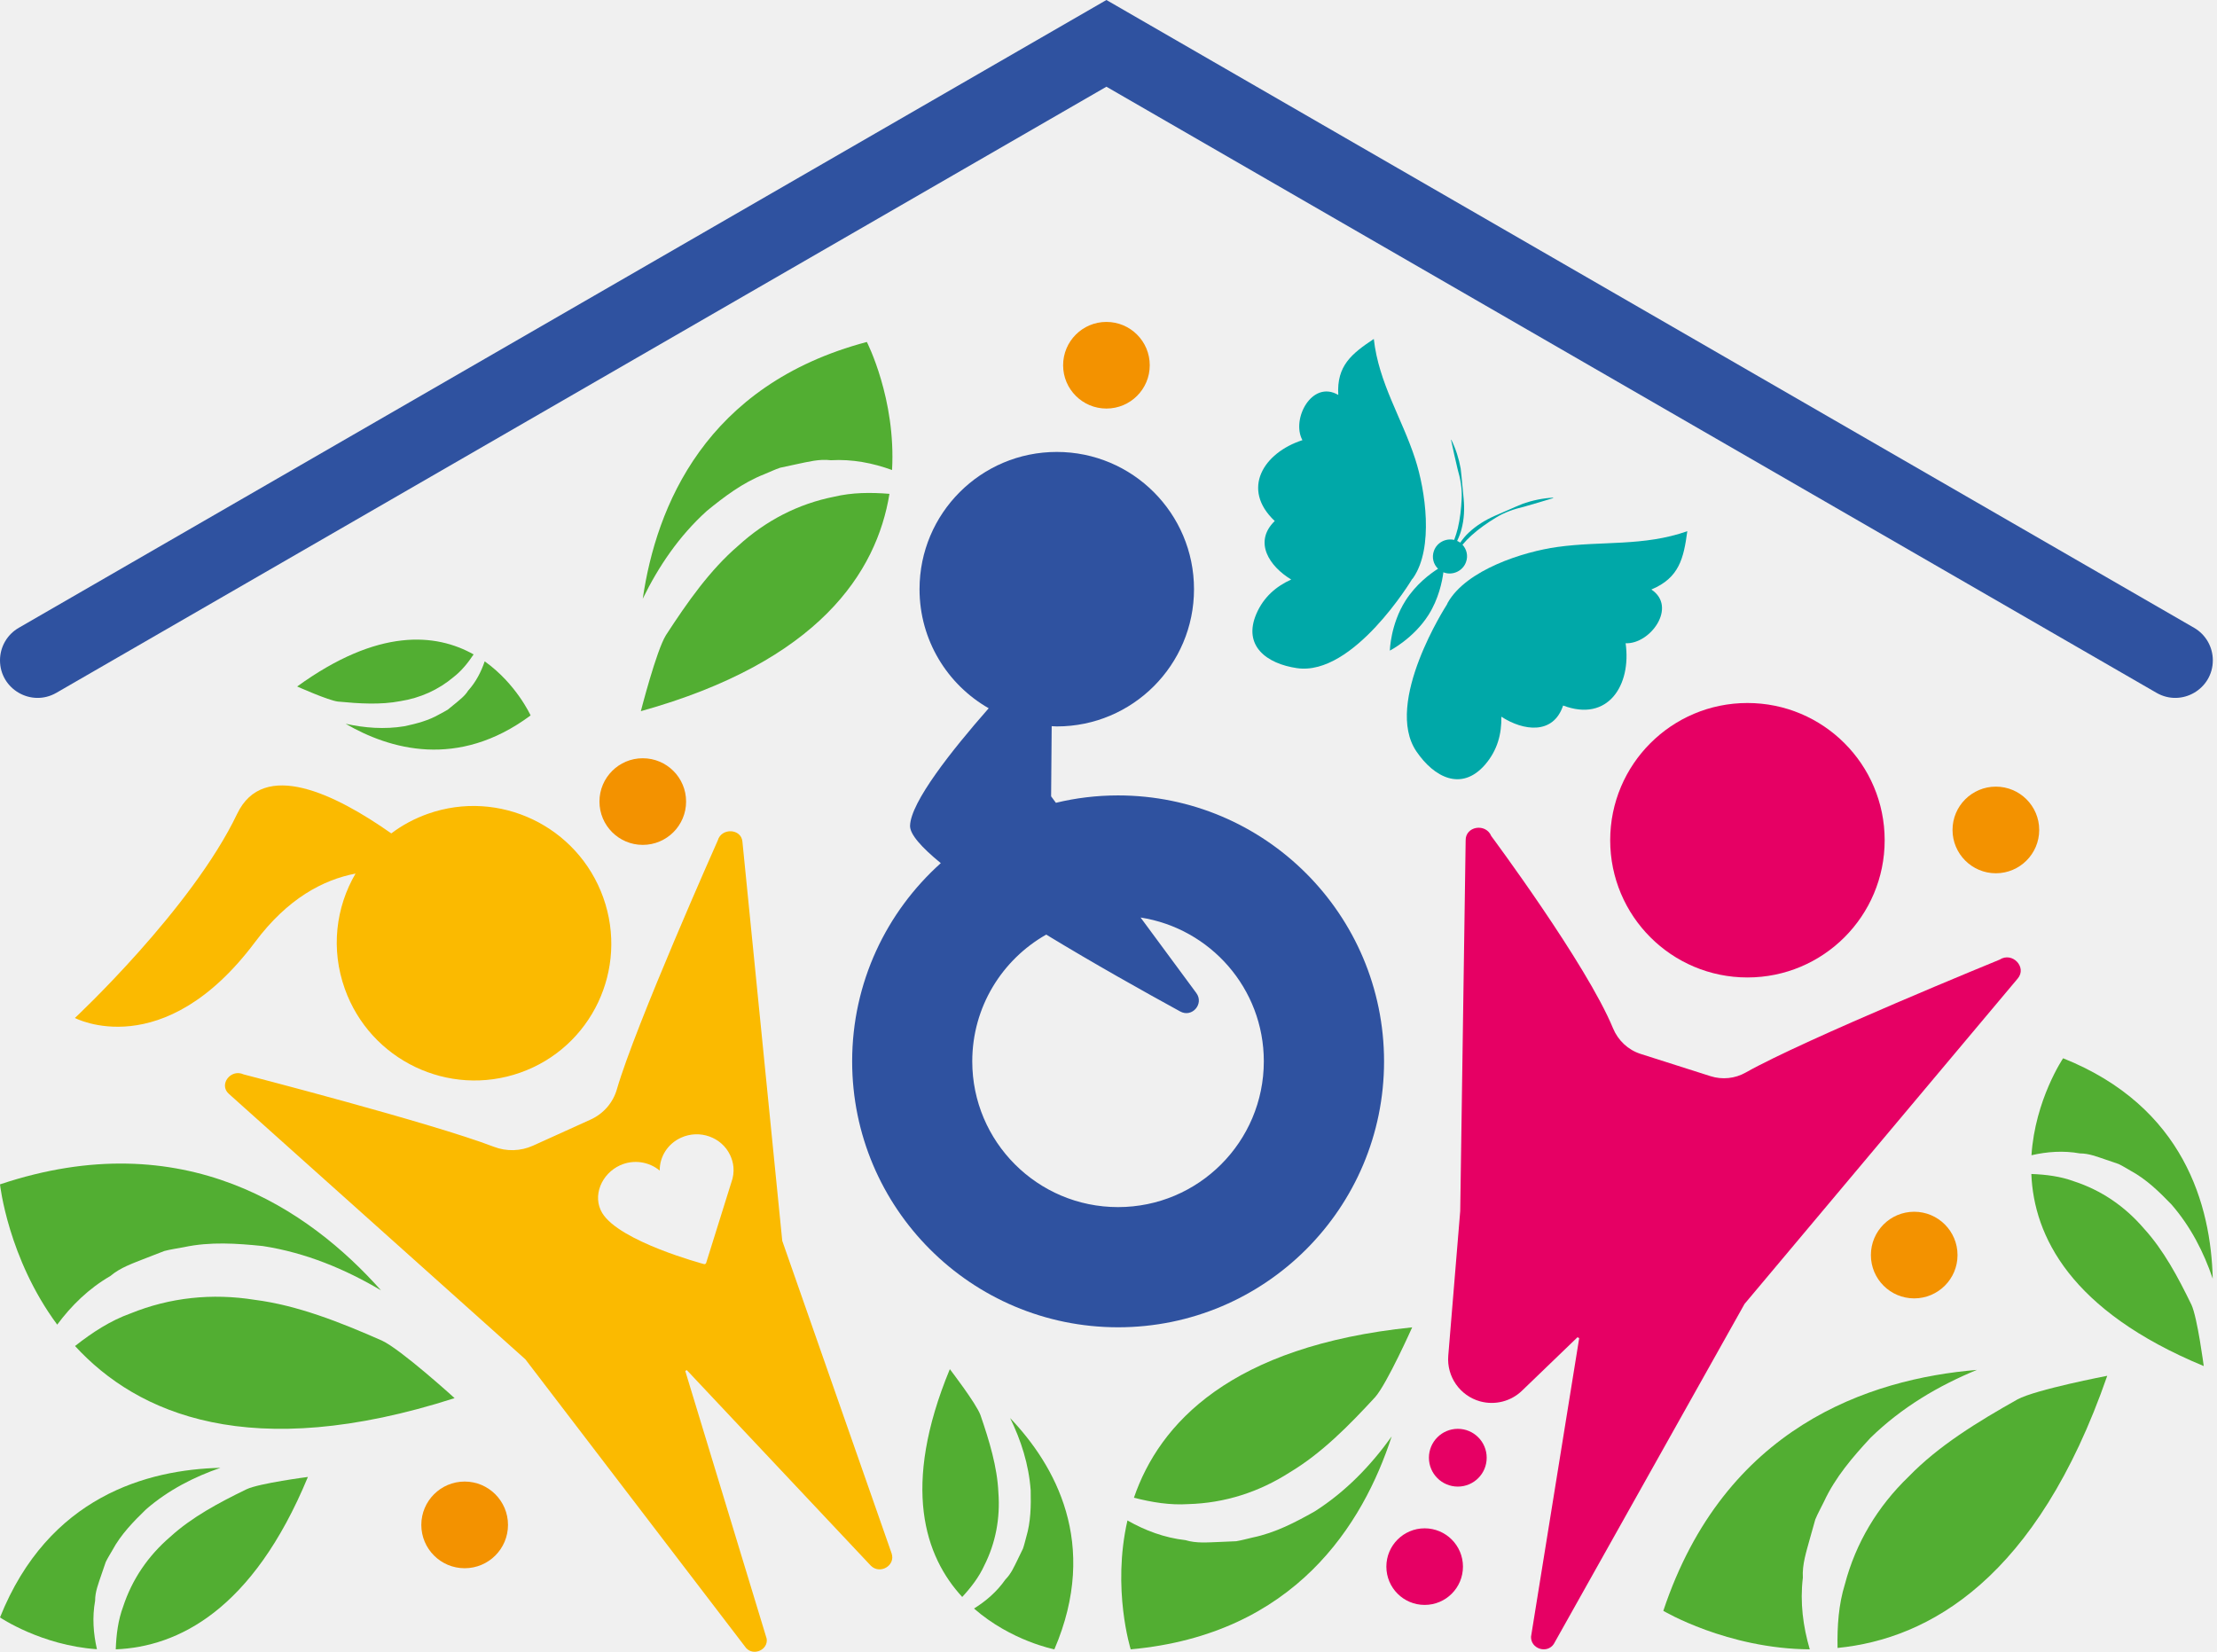
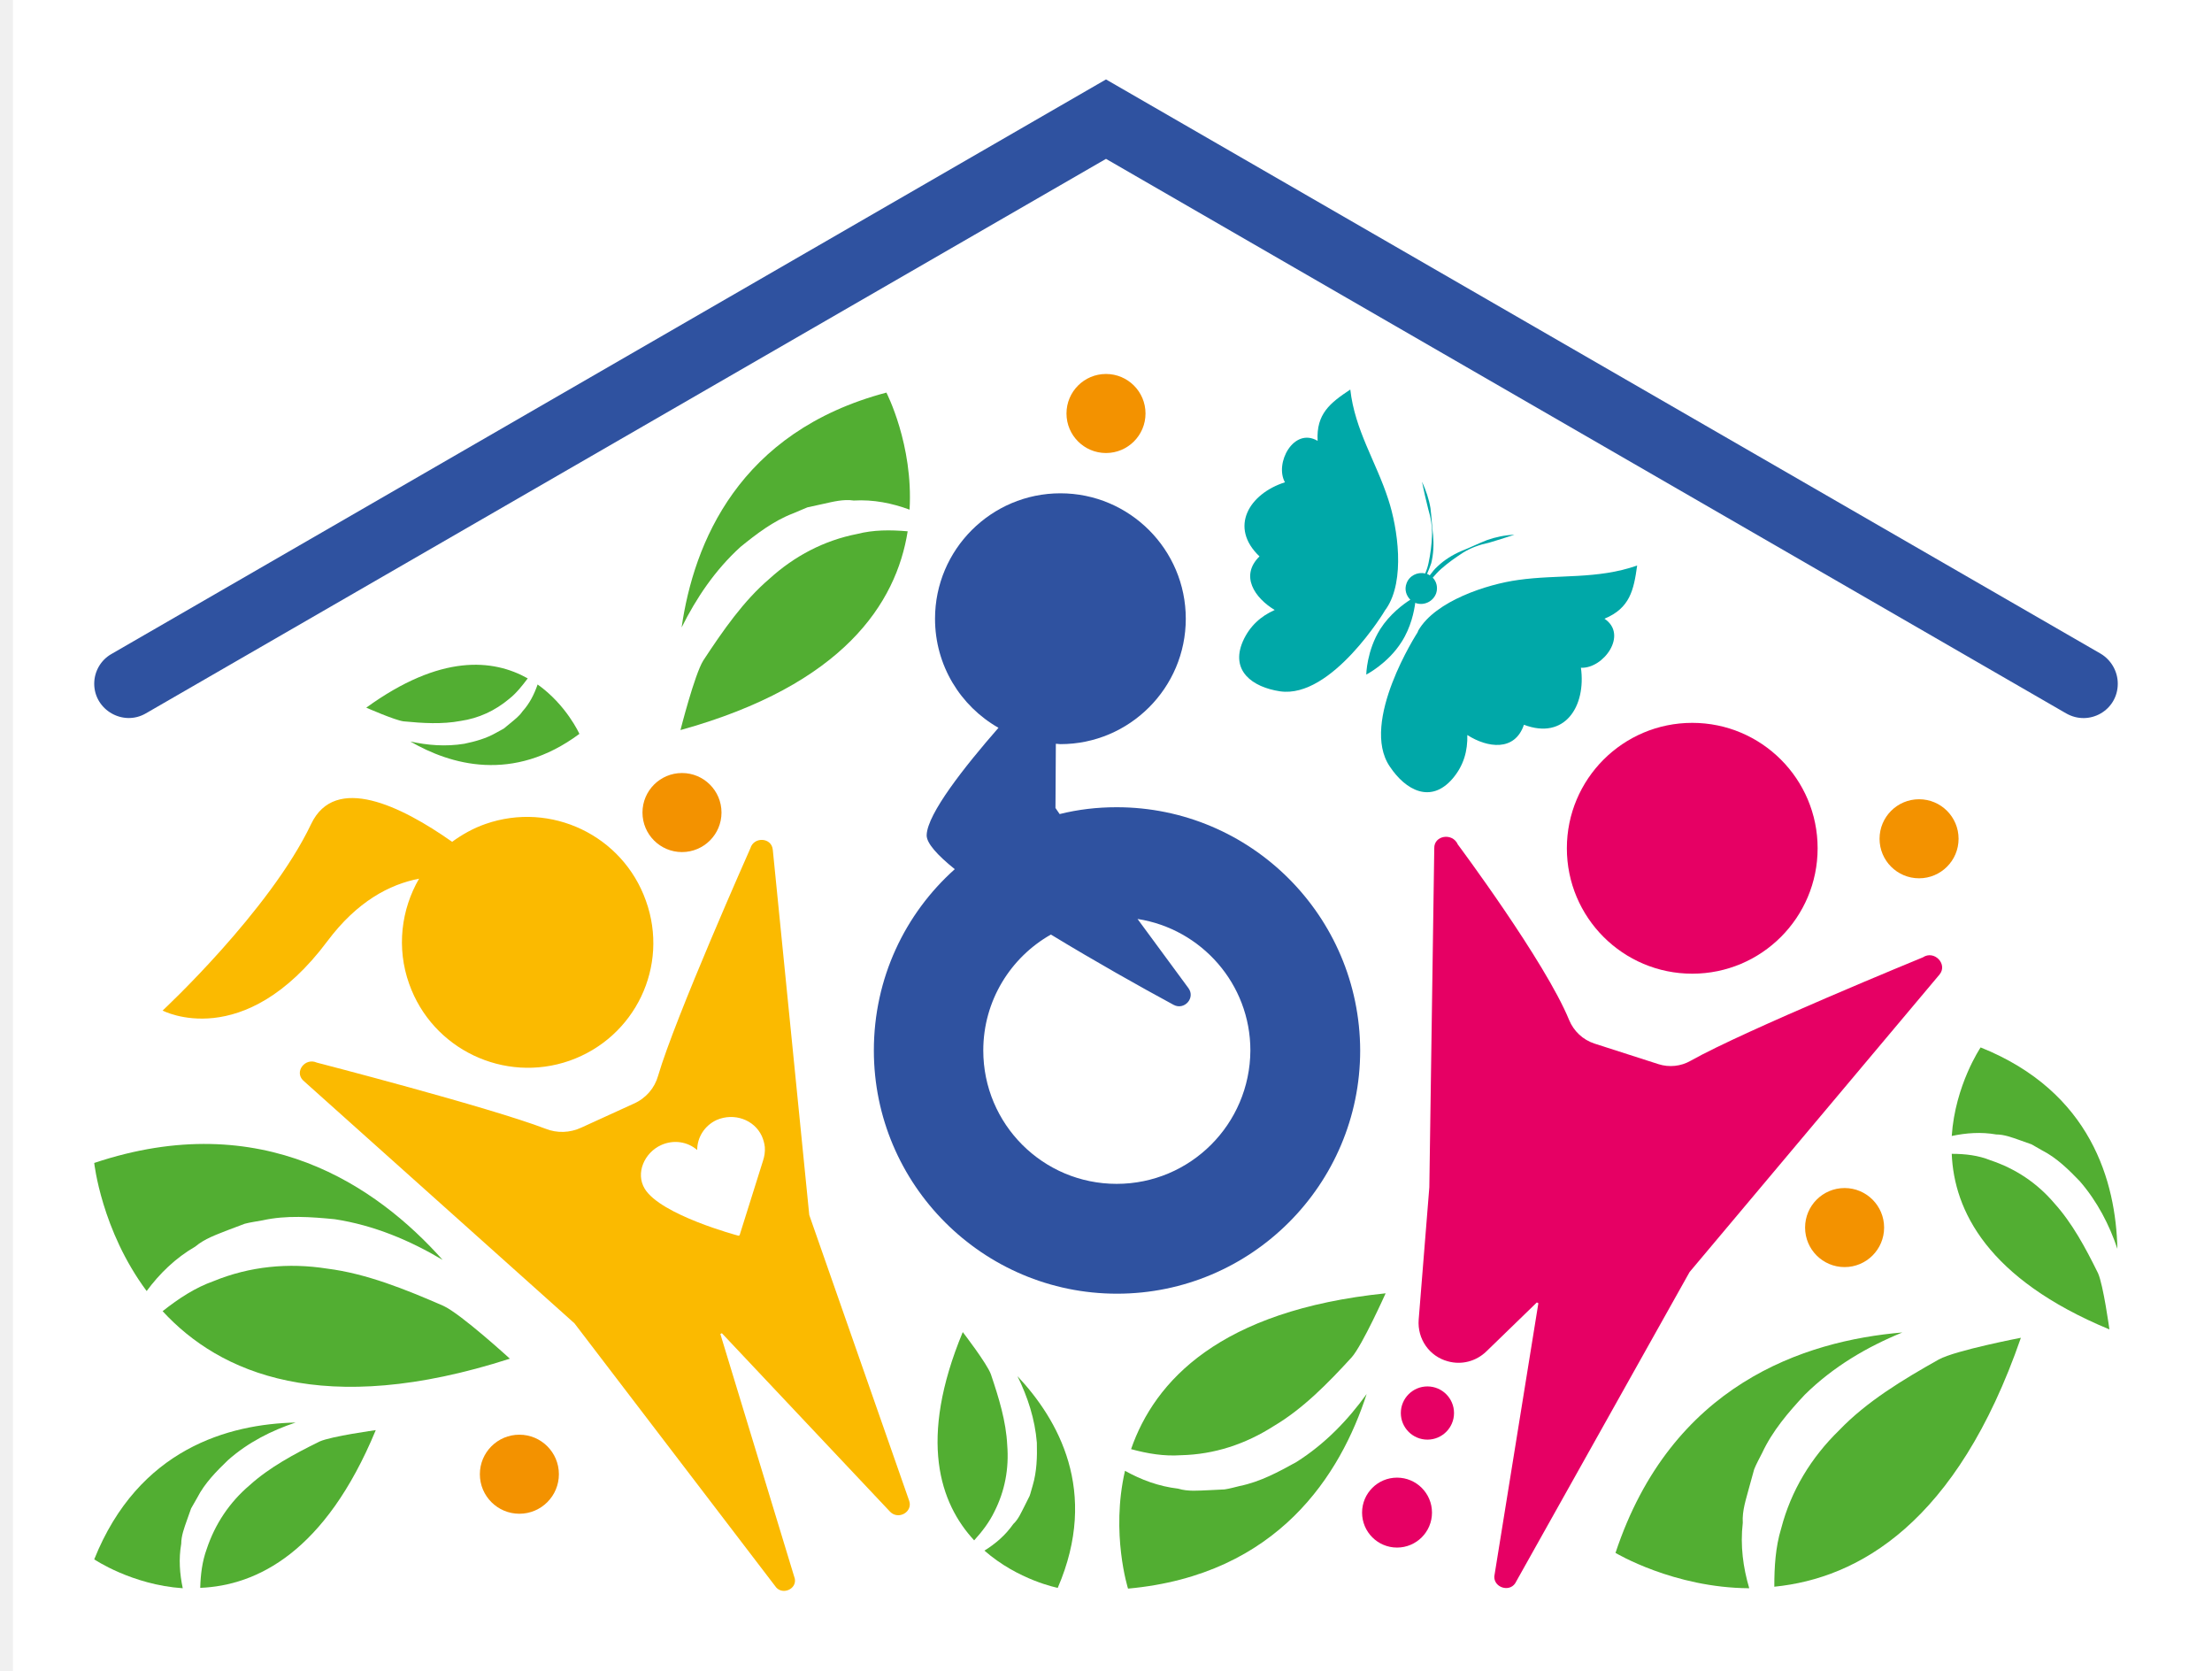
- <svg xmlns="http://www.w3.org/2000/svg" width="51" height="38" viewBox="0 0 51 38" fill="none">
-   <path d="M40.198 22.487C41.942 22.487 43.355 21.074 43.355 19.33C43.355 17.586 41.942 16.173 40.198 16.173C38.454 16.173 37.041 17.586 37.041 19.33C37.041 21.074 38.454 22.487 40.198 22.487Z" fill="#E60064" />
-   <path d="M33.591 27.861L33.716 19.334C33.709 19.008 34.178 18.928 34.306 19.235C34.306 19.235 36.499 22.182 37.106 23.656C37.222 23.937 37.453 24.154 37.742 24.246L39.349 24.758C39.619 24.844 39.912 24.814 40.159 24.674C41.498 23.916 46 22.077 46 22.077C46.289 21.889 46.635 22.25 46.417 22.51L40.132 29.997L35.743 37.822C35.587 38.053 35.211 37.932 35.22 37.653L36.328 30.784C36.307 30.774 36.309 30.774 36.289 30.764L35.013 31.993C34.758 32.24 34.391 32.333 34.048 32.239C33.585 32.11 33.277 31.67 33.316 31.19L33.591 27.861Z" fill="#E60064" />
-   <path d="M33.536 34.2C33.903 34.2 34.2 33.903 34.2 33.536C34.2 33.169 33.903 32.871 33.536 32.871C33.169 32.871 32.871 33.169 32.871 33.536C32.871 33.903 33.169 34.2 33.536 34.2Z" fill="#E60064" />
-   <path d="M32.773 36.922C33.26 36.922 33.654 36.528 33.654 36.041C33.654 35.555 33.26 35.16 32.773 35.16C32.286 35.16 31.892 35.555 31.892 36.041C31.892 36.528 32.286 36.922 32.773 36.922Z" fill="#E60064" />
-   <path d="M16.511 19.336C16.511 19.336 14.616 23.591 14.191 25.059C14.102 25.369 13.882 25.623 13.583 25.758L12.263 26.356C11.977 26.485 11.654 26.495 11.36 26.382C9.941 25.836 5.604 24.717 5.604 24.717C5.309 24.58 5.026 24.951 5.263 25.163L12.085 31.271L17.163 37.913C17.338 38.107 17.678 37.951 17.636 37.697L15.764 31.54C15.783 31.53 15.78 31.531 15.799 31.52L20.03 36.017C20.241 36.231 20.605 36.018 20.511 35.737L17.995 28.546L17.078 19.356C17.045 19.058 16.594 19.041 16.511 19.336ZM16.795 26.572C16.837 26.661 16.863 26.753 16.872 26.846C16.883 26.967 16.866 27.089 16.824 27.201L16.244 29.056C16.239 29.066 16.232 29.074 16.222 29.079C16.212 29.083 16.202 29.084 16.19 29.08C16.19 29.08 14.249 28.563 13.853 27.905C13.618 27.513 13.84 27 14.265 26.808C14.577 26.667 14.932 26.726 15.176 26.93C15.173 26.616 15.355 26.314 15.667 26.173C16.092 25.979 16.599 26.159 16.795 26.572Z" fill="#FBBA00" />
-   <path d="M13.878 20.65C13.291 19.005 11.485 18.143 9.843 18.722C9.532 18.832 9.25 18.985 9.001 19.173C7.712 18.266 6.06 17.457 5.456 18.722C4.411 20.911 1.723 23.419 1.723 23.419C1.723 23.419 3.755 24.498 5.871 21.668C6.616 20.672 7.432 20.24 8.179 20.097C7.725 20.872 7.605 21.834 7.932 22.748C8.518 24.394 10.325 25.256 11.967 24.677C13.609 24.098 14.464 22.295 13.878 20.65Z" fill="#FBBA00" />
-   <path d="M25.719 18.299C25.227 18.299 24.747 18.358 24.29 18.469L24.18 18.32L24.193 16.706C24.232 16.707 24.271 16.712 24.31 16.712C26.055 16.712 27.467 15.298 27.467 13.554C27.467 11.81 26.053 10.397 24.31 10.397C22.565 10.397 21.153 11.811 21.153 13.554C21.153 14.729 21.794 15.75 22.744 16.294C21.882 17.275 20.953 18.452 20.935 18.994C20.927 19.191 21.2 19.496 21.642 19.857C20.392 20.978 19.603 22.604 19.603 24.417C19.603 27.796 22.343 30.535 25.721 30.535C29.099 30.535 31.839 27.795 31.839 24.417C31.837 21.039 29.098 18.299 25.719 18.299ZM25.719 27.77C23.868 27.77 22.366 26.268 22.366 24.417C22.366 23.166 23.052 22.077 24.067 21.501C25.163 22.168 26.325 22.818 27.151 23.27C27.422 23.419 27.704 23.094 27.52 22.845L26.238 21.108C27.843 21.358 29.073 22.741 29.073 24.417C29.072 26.268 27.571 27.77 25.719 27.77Z" fill="#2F52A0" />
-   <path d="M16.261 11.753C16.661 11.427 17.083 11.106 17.579 10.911C17.702 10.861 17.821 10.803 17.945 10.761L18.334 10.677C18.592 10.624 18.848 10.555 19.112 10.588C19.609 10.559 20.08 10.653 20.521 10.813C20.613 9.175 19.941 7.867 19.941 7.867C16.225 8.852 15.095 11.655 14.786 13.774C15.146 13.036 15.618 12.334 16.261 11.753Z" fill="#52AE32" />
-   <path d="M19.19 11.427C18.357 11.592 17.613 11.979 16.982 12.555C16.332 13.113 15.813 13.852 15.319 14.613C15.1 14.963 14.742 16.361 14.742 16.361C18.837 15.22 20.168 13.165 20.461 11.361C20.025 11.326 19.602 11.329 19.19 11.427Z" fill="#52AE32" />
-   <path d="M43.03 33.077C42.623 33.517 42.221 33.981 41.96 34.544C41.894 34.682 41.817 34.815 41.759 34.956L41.634 35.4C41.554 35.696 41.455 35.987 41.473 36.296C41.404 36.869 41.479 37.421 41.632 37.944C39.729 37.931 38.263 37.058 38.263 37.058C39.672 32.827 43 31.722 45.477 31.515C44.594 31.879 43.748 32.376 43.03 33.077Z" fill="#52AE32" />
-   <path d="M42.44 36.446C42.691 35.494 43.192 34.659 43.906 33.971C44.597 33.258 45.492 32.711 46.41 32.194C46.832 31.966 48.475 31.651 48.475 31.651C46.858 36.312 44.381 37.704 42.271 37.912C42.262 37.405 42.295 36.914 42.44 36.446Z" fill="#52AE32" />
-   <path d="M6.046 28.666C5.449 28.605 4.837 28.562 4.23 28.692C4.08 28.721 3.928 28.741 3.78 28.78L3.349 28.947C3.065 29.061 2.772 29.157 2.538 29.356C2.038 29.645 1.642 30.036 1.316 30.474C0.183 28.944 0 27.247 0 27.247C4.23 25.832 7.112 27.828 8.765 29.685C7.943 29.199 7.038 28.819 6.046 28.666Z" fill="#52AE32" />
-   <path d="M2.998 30.218C3.911 29.847 4.879 29.747 5.858 29.903C6.843 30.029 7.818 30.415 8.782 30.839C9.219 31.039 10.458 32.165 10.458 32.165C5.76 33.672 3.16 32.528 1.726 30.966C2.124 30.652 2.537 30.384 2.998 30.218Z" fill="#52AE32" />
-   <path d="M49.951 27.708C49.671 27.418 49.375 27.128 49.007 26.93C48.917 26.879 48.831 26.823 48.737 26.779L48.442 26.678C48.246 26.613 48.055 26.534 47.847 26.535C47.464 26.466 47.09 26.495 46.732 26.577C46.816 25.298 47.46 24.346 47.46 24.346C50.25 25.461 50.861 27.743 50.902 29.417C50.695 28.807 50.395 28.218 49.951 27.708Z" fill="#52AE32" />
-   <path d="M47.71 27.177C48.341 27.383 48.881 27.753 49.317 28.261C49.769 28.755 50.102 29.378 50.412 30.016C50.549 30.309 50.695 31.427 50.695 31.427C47.625 30.156 46.787 28.435 46.729 27.008C47.072 27.021 47.401 27.063 47.71 27.177Z" fill="#52AE32" />
-   <path d="M3.362 34.721C3.072 35.002 2.782 35.298 2.584 35.666C2.533 35.756 2.477 35.842 2.432 35.936L2.331 36.231C2.266 36.427 2.187 36.618 2.188 36.826C2.119 37.209 2.148 37.583 2.23 37.941C0.952 37.855 0 37.21 0 37.21C1.115 34.42 3.397 33.809 5.071 33.768C4.463 33.978 3.874 34.278 3.362 34.721Z" fill="#52AE32" />
-   <path d="M2.832 36.963C3.039 36.332 3.408 35.792 3.917 35.355C4.411 34.904 5.033 34.571 5.672 34.261C5.963 34.123 7.083 33.978 7.083 33.978C5.812 37.048 4.09 37.886 2.663 37.944C2.675 37.601 2.717 37.273 2.832 36.963Z" fill="#52AE32" />
-   <path d="M9.307 16.707C9.581 16.648 9.86 16.577 10.111 16.431C10.173 16.397 10.238 16.365 10.299 16.327L10.467 16.19C10.576 16.098 10.693 16.012 10.768 15.89C10.949 15.689 11.067 15.457 11.15 15.215C11.876 15.731 12.206 16.459 12.206 16.459C10.53 17.704 8.957 17.236 7.951 16.651C8.385 16.746 8.843 16.784 9.307 16.707Z" fill="#52AE32" />
-   <path d="M10.438 15.573C10.085 15.871 9.669 16.057 9.211 16.13C8.755 16.218 8.265 16.187 7.774 16.14C7.552 16.114 6.836 15.793 6.836 15.793C8.706 14.438 10.029 14.57 10.895 15.055C10.763 15.253 10.618 15.432 10.438 15.573Z" fill="#52AE32" />
-   <path d="M23.71 34.287C23.718 34.644 23.713 35.009 23.607 35.363C23.582 35.451 23.563 35.54 23.533 35.626L23.413 35.873C23.332 36.036 23.261 36.205 23.13 36.335C22.933 36.618 22.682 36.833 22.406 37.005C23.259 37.752 24.255 37.944 24.255 37.944C25.302 35.503 24.258 33.695 23.237 32.623C23.487 33.134 23.667 33.69 23.71 34.287Z" fill="#52AE32" />
-   <path d="M22.64 36.02C22.905 35.497 23.011 34.927 22.967 34.337C22.941 33.747 22.759 33.15 22.555 32.556C22.458 32.288 21.85 31.498 21.85 31.498C20.727 34.212 21.278 35.81 22.135 36.739C22.34 36.517 22.519 36.284 22.64 36.02Z" fill="#52AE32" />
-   <path d="M30.243 34.771C29.798 35.022 29.336 35.264 28.817 35.371C28.69 35.4 28.565 35.436 28.436 35.457L28.043 35.474C27.782 35.483 27.522 35.509 27.271 35.432C26.782 35.377 26.339 35.208 25.936 34.979C25.575 36.559 26.011 37.944 26.011 37.944C29.794 37.601 31.359 35.059 32.014 33.046C31.54 33.708 30.963 34.313 30.243 34.771Z" fill="#52AE32" />
-   <path d="M27.334 34.603C28.173 34.58 28.962 34.327 29.672 33.871C30.399 33.436 31.026 32.802 31.634 32.142C31.905 31.837 32.486 30.536 32.486 30.536C28.308 30.966 26.67 32.749 26.085 34.456C26.505 34.563 26.918 34.63 27.334 34.603Z" fill="#52AE32" />
-   <path d="M44.034 29.87C44.584 29.87 45.031 29.424 45.031 28.874C45.031 28.323 44.584 27.877 44.034 27.877C43.484 27.877 43.038 28.323 43.038 28.874C43.038 29.424 43.484 29.87 44.034 29.87Z" fill="#F39200" />
-   <path d="M45.913 20.09C46.463 20.09 46.91 19.643 46.91 19.093C46.91 18.543 46.463 18.097 45.913 18.097C45.363 18.097 44.916 18.543 44.916 19.093C44.916 19.643 45.363 20.09 45.913 20.09Z" fill="#F39200" />
-   <path d="M25.452 9.399C26.003 9.399 26.449 8.953 26.449 8.403C26.449 7.852 26.003 7.406 25.452 7.406C24.902 7.406 24.456 7.852 24.456 8.403C24.456 8.953 24.902 9.399 25.452 9.399Z" fill="#F39200" />
-   <path d="M10.689 36.078C11.239 36.078 11.686 35.632 11.686 35.081C11.686 34.531 11.239 34.084 10.689 34.084C10.139 34.084 9.692 34.531 9.692 35.081C9.692 35.632 10.139 36.078 10.689 36.078Z" fill="#F39200" />
-   <path d="M14.786 19.437C15.337 19.437 15.783 18.991 15.783 18.44C15.783 17.89 15.337 17.444 14.786 17.444C14.236 17.444 13.79 17.89 13.79 18.44C13.79 18.991 14.236 19.437 14.786 19.437Z" fill="#F39200" />
-   <path d="M32.555 10.558C32.248 9.612 31.718 8.819 31.603 7.798C31.095 8.136 30.745 8.414 30.786 9.086C30.181 8.731 29.697 9.645 29.961 10.126C29.064 10.416 28.543 11.251 29.324 11.986C28.828 12.471 29.203 13.032 29.703 13.332C29.359 13.489 29.069 13.732 28.901 14.123C28.585 14.861 29.142 15.27 29.836 15.371C31.135 15.56 32.48 13.332 32.48 13.329C32.492 13.316 32.503 13.305 32.513 13.289C32.984 12.597 32.791 11.281 32.555 10.558Z" fill="#00A8A8" />
-   <path d="M35.822 12.584C36.839 12.441 37.815 12.575 38.815 12.22C38.731 12.844 38.63 13.294 37.988 13.562C38.591 13.963 37.961 14.824 37.396 14.798C37.532 15.761 36.993 16.623 35.958 16.231C35.731 16.911 35.042 16.816 34.537 16.488C34.545 16.878 34.451 17.256 34.164 17.59C33.621 18.216 32.99 17.884 32.584 17.288C31.82 16.167 33.282 13.913 33.283 13.911C33.29 13.895 33.296 13.879 33.306 13.862C33.736 13.107 35.045 12.692 35.822 12.584Z" fill="#00A8A8" />
-   <path d="M35.725 11.449C35.491 11.462 35.259 11.509 35.036 11.587C34.817 11.675 34.606 11.775 34.388 11.866C34.173 11.961 33.966 12.086 33.791 12.25C33.716 12.319 33.65 12.399 33.591 12.484C33.569 12.468 33.546 12.455 33.52 12.444C33.562 12.357 33.598 12.266 33.621 12.172C33.682 11.943 33.692 11.704 33.67 11.472C33.644 11.241 33.63 11.01 33.601 10.778C33.56 10.549 33.489 10.326 33.387 10.118C33.387 10.117 33.384 10.116 33.383 10.116C33.38 10.116 33.378 10.118 33.38 10.121C33.427 10.348 33.479 10.57 33.531 10.793C33.595 11.012 33.637 11.242 33.624 11.473C33.614 11.703 33.588 11.931 33.536 12.152C33.514 12.243 33.485 12.332 33.452 12.421C33.258 12.376 33.055 12.481 32.986 12.673C32.932 12.824 32.974 12.981 33.081 13.084C32.897 13.2 32.568 13.446 32.33 13.822C31.986 14.365 31.972 14.968 31.972 14.968C31.972 14.968 32.515 14.691 32.86 14.149C33.095 13.778 33.176 13.38 33.204 13.164C33.211 13.167 33.217 13.17 33.222 13.173C33.426 13.242 33.653 13.133 33.725 12.928C33.777 12.785 33.738 12.634 33.643 12.532C33.708 12.455 33.777 12.383 33.851 12.317C34.021 12.164 34.21 12.031 34.408 11.911C34.606 11.787 34.83 11.711 35.057 11.658C35.279 11.593 35.501 11.531 35.727 11.46C35.728 11.459 35.73 11.457 35.73 11.456C35.73 11.45 35.728 11.449 35.725 11.449Z" fill="#00A8A8" />
-   <path d="M50.904 15.191C50.904 15.855 50.185 16.271 49.609 15.939L25.452 1.995L1.296 15.939C0.719 16.271 0 15.855 0 15.191C0 14.882 0.165 14.597 0.432 14.443L25.452 0L50.473 14.443C50.74 14.597 50.904 14.882 50.904 15.191Z" fill="#2F52A0" />
+ <svg xmlns="http://www.w3.org/2000/svg" version="1.1" id="Capa_1" x="0px" y="0px" viewBox="0 0 582.2 439.6" style="enable-background:new 0 0 582.2 439.6;" xml:space="preserve">
+   <style type="text/css">
+ 	.st0{fill:#FFFFFF;}
+ 	.st1{fill:#E60064;}
+ 	.st2{fill:#FBBA00;}
+ 	.st3{fill:#2F52A0;}
+ 	.st4{fill:#52AE32;}
+ 	.st5{fill:#F39200;}
+ 	.st6{fill:#00A8A8;}
+ </style>
+   <rect x="3.4" y="-0.4" class="st0" width="626.6" height="476.3" />
+   <g>
+     <g>
+       <g>
+         <g>
+           <circle class="st1" cx="445.4" cy="223.2" r="33" />
+           <g>
+             <path class="st1" d="M376.2,312.4l1.3-89.2c-0.1-3.4,4.8-4.2,6.2-1c0,0,23,30.8,29.3,46.2c1.2,2.9,3.6,5.2,6.7,6.2l16.8,5.4       c2.8,0.9,5.9,0.6,8.5-0.9c14-7.9,61.1-27.2,61.1-27.2c3-2,6.6,1.8,4.4,4.5l-65.8,78.3l-45.9,81.9c-1.6,2.4-5.6,1.1-5.5-1.8       l11.6-71.9c-0.2-0.1-0.2-0.1-0.4-0.2l-13.3,12.9c-2.7,2.6-6.5,3.6-10.1,2.6l0,0c-4.9-1.3-8.1-5.9-7.7-11L376.2,312.4z" />
+             <ellipse class="st1" cx="375.7" cy="371.8" rx="7" ry="7" />
+             <circle class="st1" cx="367.7" cy="398" r="9.2" />
+           </g>
+         </g>
+       </g>
+       <g>
+         <path class="st2" d="M197.5,223.2c0,0-19.8,44.5-24.3,59.9c-0.9,3.2-3.2,5.9-6.4,7.3l-13.8,6.3c-3,1.4-6.4,1.5-9.4,0.3     c-14.9-5.7-60.2-17.4-60.2-17.4c-3.1-1.4-6,2.4-3.6,4.7l71.4,63.9l53.1,69.5c1.8,2,5.4,0.4,4.9-2.3L189.6,351     c0.2-0.1,0.2-0.1,0.4-0.2l44.3,47c2.2,2.2,6,0,5-2.9L213,319.7l-9.6-96.1C203.1,220.3,198.4,220.1,197.5,223.2z M200.5,298.9     c0.4,0.9,0.7,1.9,0.8,2.9c0.1,1.3-0.1,2.5-0.5,3.7l0,0l-6.1,19.4c0,0.1-0.1,0.2-0.2,0.2s-0.2,0.1-0.3,0c0,0-20.3-5.4-24.5-12.3     c-2.5-4.1-0.1-9.5,4.3-11.5c3.3-1.5,7-0.9,9.5,1.3c0-3.3,1.9-6.4,5.1-7.9C193.2,292.7,198.5,294.6,200.5,298.9z" />
+         <path class="st2" d="M170,237c-6.1-17.2-25-26.2-42.2-20.2c-3.2,1.1-6.2,2.8-8.8,4.7c-13.5-9.5-30.8-17.9-37.1-4.7     c-10.9,22.9-39.1,49.1-39.1,49.1s21.3,11.3,43.4-18.3c7.8-10.4,16.3-14.9,24.1-16.4c-4.7,8.1-6,18.2-2.6,27.7     c6.1,17.2,25,26.2,42.2,20.2C167.2,273,176.2,254.2,170,237z" />
+       </g>
+       <path class="st3" d="M293.9,212.4c-5.2,0-10.2,0.6-15,1.8l-1.1-1.6l0.1-16.9c0.4,0,0.8,0.1,1.2,0.1c18.2,0,33-14.8,33-33    s-14.8-33-33-33s-33,14.8-33,33c0,12.3,6.7,23,16.7,28.7c-9,10.3-18.7,22.6-18.9,28.2c-0.1,2.1,2.8,5.3,7.4,9    c-13.1,11.7-21.3,28.7-21.3,47.7c0,35.3,28.7,64,64,64s64-28.7,64-64C357.9,241,329.2,212.4,293.9,212.4z M293.9,311.5    c-19.4,0-35.1-15.7-35.1-35.1c0-13.1,7.2-24.5,17.8-30.5c11.5,7,23.6,13.8,32.3,18.5c2.8,1.5,5.8-1.8,3.9-4.4l-13.4-18.2    c16.8,2.6,29.7,17.1,29.7,34.6C329,295.8,313.3,311.5,293.9,311.5z" />
+       <g>
+         <path class="st4" d="M194.9,143.9c4.2-3.4,8.6-6.8,13.8-8.8c1.3-0.5,2.5-1.1,3.8-1.6l4.1-0.9c2.7-0.6,5.4-1.3,8.1-0.9     c5.2-0.3,10.1,0.7,14.7,2.4c1-17.1-6.1-30.8-6.1-30.8c-38.9,10.3-50.7,39.6-53.9,61.8C183.3,157.3,188.2,150,194.9,143.9z" />
+         <path class="st4" d="M225.6,140.5c-8.7,1.7-16.5,5.8-23.1,11.8c-6.8,5.8-12.2,13.6-17.4,21.5c-2.3,3.7-6,18.3-6,18.3     c42.9-11.9,56.8-33.4,59.8-52.3C234.3,139.4,229.9,139.4,225.6,140.5z" />
+       </g>
+       <g>
+         <path class="st4" d="M475,367c-4.3,4.6-8.5,9.5-11.2,15.3c-0.7,1.4-1.5,2.8-2.1,4.3l-1.3,4.7c-0.8,3.1-1.9,6.1-1.7,9.4     c-0.7,6,0.1,11.8,1.7,17.2c-19.9-0.1-35.2-9.3-35.2-9.3c14.7-44.3,49.6-55.8,75.5-58C491.4,354.4,482.5,359.6,475,367z" />
+         <path class="st4" d="M468.8,402.2c2.6-10,7.9-18.7,15.3-25.9c7.2-7.5,16.6-13.2,26.2-18.6c4.4-2.4,21.6-5.7,21.6-5.7     c-16.9,48.8-42.8,63.3-64.9,65.5C467,412.3,467.3,407.1,468.8,402.2z" />
+       </g>
+       <g>
+         <path class="st4" d="M88.1,320.8c-6.2-0.6-12.7-1.1-19,0.3c-1.6,0.3-3.2,0.5-4.7,0.9l-4.5,1.7c-3,1.2-6,2.2-8.5,4.3     c-5.2,3-9.4,7.1-12.8,11.7c-11.9-16-13.8-33.7-13.8-33.7c44.2-14.8,74.4,6.1,91.7,25.5C107.9,326.4,98.5,322.4,88.1,320.8z" />
+         <path class="st4" d="M56.2,337.1c9.5-3.9,19.7-4.9,29.9-3.3c10.3,1.3,20.5,5.4,30.6,9.8c4.6,2.1,17.5,13.9,17.5,13.9     c-49.1,15.8-76.4,3.8-91.4-12.5C47.1,341.6,51.4,338.8,56.2,337.1z" />
+       </g>
+       <g>
+         <path class="st4" d="M547.4,310.8c-2.9-3-6-6.1-9.9-8.1c-0.9-0.5-1.9-1.1-2.8-1.6l-3.1-1.1c-2-0.7-4.1-1.5-6.2-1.5     c-4-0.7-7.9-0.4-11.7,0.4c0.9-13.4,7.6-23.3,7.6-23.3c29.2,11.7,35.6,35.5,36,53C555.2,322.3,552,316.1,547.4,310.8z" />
+         <path class="st4" d="M523.9,305.3c6.6,2.2,12.3,6,16.8,11.3c4.7,5.2,8.2,11.7,11.5,18.4c1.4,3.1,3,14.8,3,14.8     c-32.1-13.3-40.9-31.3-41.5-46.2C517.3,303.6,520.7,304,523.9,305.3z" />
+       </g>
+       <g>
+         <path class="st4" d="M60,384.2c-3,2.9-6.1,6-8.1,9.9c-0.5,0.9-1.1,1.9-1.6,2.8l-1.1,3.1c-0.7,2-1.5,4.1-1.5,6.2     c-0.7,4-0.4,7.9,0.4,11.7c-13.4-0.9-23.3-7.6-23.3-7.6c11.7-29.2,35.5-35.6,53-36C71.5,376.4,65.3,379.5,60,384.2z" />
+         <path class="st4" d="M54.4,407.6c2.2-6.6,6-12.3,11.3-16.8c5.2-4.7,11.7-8.2,18.4-11.5c3.1-1.4,14.8-3,14.8-3     c-13.3,32.1-31.3,40.9-46.2,41.5C52.8,414.3,53.2,410.9,54.4,407.6z" />
+       </g>
+       <g>
+         <path class="st4" d="M122.2,195.7c2.9-0.6,5.8-1.4,8.4-2.9c0.7-0.4,1.3-0.7,2-1.1l1.7-1.4c1.2-1,2.4-1.9,3.2-3.1     c1.9-2.1,3.1-4.5,4-7.1c7.6,5.4,11,13,11,13c-17.5,13-34,8.1-44.5,2C112.5,196.1,117.3,196.5,122.2,195.7z" />
+         <path class="st4" d="M134,183.9c-3.7,3.1-8,5.1-12.8,5.8c-4.8,0.9-9.9,0.6-15,0.1c-2.3-0.3-9.8-3.6-9.8-3.6     c19.6-14.2,33.4-12.8,42.5-7.7C137.4,180.5,135.9,182.4,134,183.9z" />
+       </g>
+       <g>
+         <g>
+           <path class="st4" d="M272.9,379.6c0.1,3.7,0,7.6-1.1,11.3c-0.3,0.9-0.5,1.9-0.8,2.7l-1.3,2.6c-0.9,1.7-1.6,3.5-3,4.8      c-2.1,3-4.7,5.2-7.6,7c8.9,7.8,19.3,9.8,19.3,9.8c11-25.5,0-44.4-10.6-55.7C270.5,367.6,272.4,373.4,272.9,379.6z" />
+           <path class="st4" d="M261.7,397.8c2.8-5.5,3.9-11.4,3.4-17.6c-0.3-6.2-2.2-12.4-4.3-18.6c-1-2.8-7.4-11.1-7.4-11.1      c-11.8,28.4-6,45.1,3,54.8C258.5,403,260.4,400.5,261.7,397.8z" />
+         </g>
+         <g>
+           <path class="st4" d="M341.2,384.7c-4.7,2.6-9.5,5.2-14.9,6.3c-1.3,0.3-2.6,0.7-4,0.9l-4.1,0.2c-2.7,0.1-5.5,0.4-8.1-0.4      c-5.1-0.6-9.7-2.3-14-4.7c-3.8,16.5,0.8,31,0.8,31c39.6-3.6,56-30.2,62.8-51.2C354.8,373.6,348.8,379.9,341.2,384.7z" />
+           <path class="st4" d="M310.8,382.9c8.8-0.2,17-2.9,24.5-7.7c7.6-4.5,14.2-11.2,20.5-18.1c2.8-3.2,8.9-16.8,8.9-16.8      c-43.7,4.5-60.8,23.1-67,41C302.1,382.5,306.4,383.2,310.8,382.9z" />
+         </g>
+       </g>
+       <circle class="st5" cx="485.5" cy="323" r="10.4" />
+       <circle class="st5" cx="505.1" cy="220.7" r="10.4" />
+       <circle class="st5" cx="291.1" cy="108.8" r="10.4" />
+       <circle class="st5" cx="136.7" cy="387.9" r="10.4" />
+       <circle class="st5" cx="179.5" cy="213.8" r="10.4" />
+       <g>
+         <g>
+           <g>
+             <path class="st6" d="M365.4,131.4c-3.2-9.9-8.8-18.2-10-28.9c-5.3,3.5-9,6.4-8.6,13.5c-6.3-3.7-11.4,5.9-8.6,10.9       c-9.4,3-14.8,11.8-6.7,19.5c-5.2,5.1-1.3,10.9,4,14.1c-3.6,1.6-6.6,4.2-8.4,8.3c-3.3,7.7,2.5,12,9.8,13.1       c13.6,2,27.7-21.3,27.7-21.4c0.1-0.1,0.2-0.3,0.3-0.4C369.9,152.7,367.9,139,365.4,131.4z" />
+             <path class="st6" d="M399.6,152.6c10.6-1.5,20.8-0.1,31.3-3.8c-0.9,6.5-1.9,11.2-8.6,14c6.3,4.2-0.3,13.2-6.2,12.9       c1.4,10.1-4.2,19.1-15,15c-2.4,7.1-9.6,6.1-14.9,2.7c0.1,4.1-0.9,8-3.9,11.5c-5.7,6.6-12.3,3.1-16.5-3.2       c-8-11.7,7.3-35.3,7.3-35.3c0.1-0.2,0.1-0.3,0.2-0.5C377.8,158.1,391.5,153.7,399.6,152.6z" />
+           </g>
+           <path class="st6" d="M398.6,140.7c-2.5,0.1-4.9,0.6-7.2,1.4c-2.3,0.9-4.5,2-6.8,2.9c-2.3,1-4.4,2.3-6.2,4      c-0.8,0.7-1.5,1.6-2.1,2.4c-0.2-0.2-0.5-0.3-0.7-0.4c0.4-0.9,0.8-1.9,1.1-2.8c0.6-2.4,0.7-4.9,0.5-7.3c-0.3-2.4-0.4-4.8-0.7-7.2      c-0.4-2.4-1.2-4.7-2.2-6.9l0,0c0,0,0,0,0,0.1c0.5,2.4,1,4.7,1.6,7c0.7,2.3,1.1,4.7,1,7.1c-0.1,2.4-0.4,4.8-0.9,7.1      c-0.2,1-0.5,1.9-0.9,2.8c-2-0.5-4.2,0.6-4.9,2.6c-0.6,1.6-0.1,3.2,1,4.3c-1.9,1.2-5.4,3.8-7.9,7.7c-3.6,5.7-3.7,12-3.7,12      s5.7-2.9,9.3-8.6c2.5-3.9,3.3-8.1,3.6-10.3c0.1,0,0.1,0.1,0.2,0.1c2.1,0.7,4.5-0.4,5.3-2.6c0.5-1.5,0.1-3.1-0.9-4.1      c0.7-0.8,1.4-1.6,2.2-2.3c1.8-1.6,3.8-3,5.8-4.3c2.1-1.3,4.4-2.1,6.8-2.6C393.9,142.2,396.2,141.5,398.6,140.7      C398.6,140.8,398.6,140.8,398.6,140.7L398.6,140.7z" />
+         </g>
+       </g>
+       <g>
+         <path class="st3" d="M557.4,179.9c0,7-7.5,11.3-13.6,7.8L291.1,41.8l0,0L38.4,187.7c-6,3.5-13.6-0.9-13.6-7.8l0,0     c0-3.2,1.7-6.2,4.5-7.8L291.1,20.9l0,0L552.9,172C555.6,173.6,557.4,176.6,557.4,179.9L557.4,179.9z" />
+       </g>
+     </g>
+   </g>
</svg>
